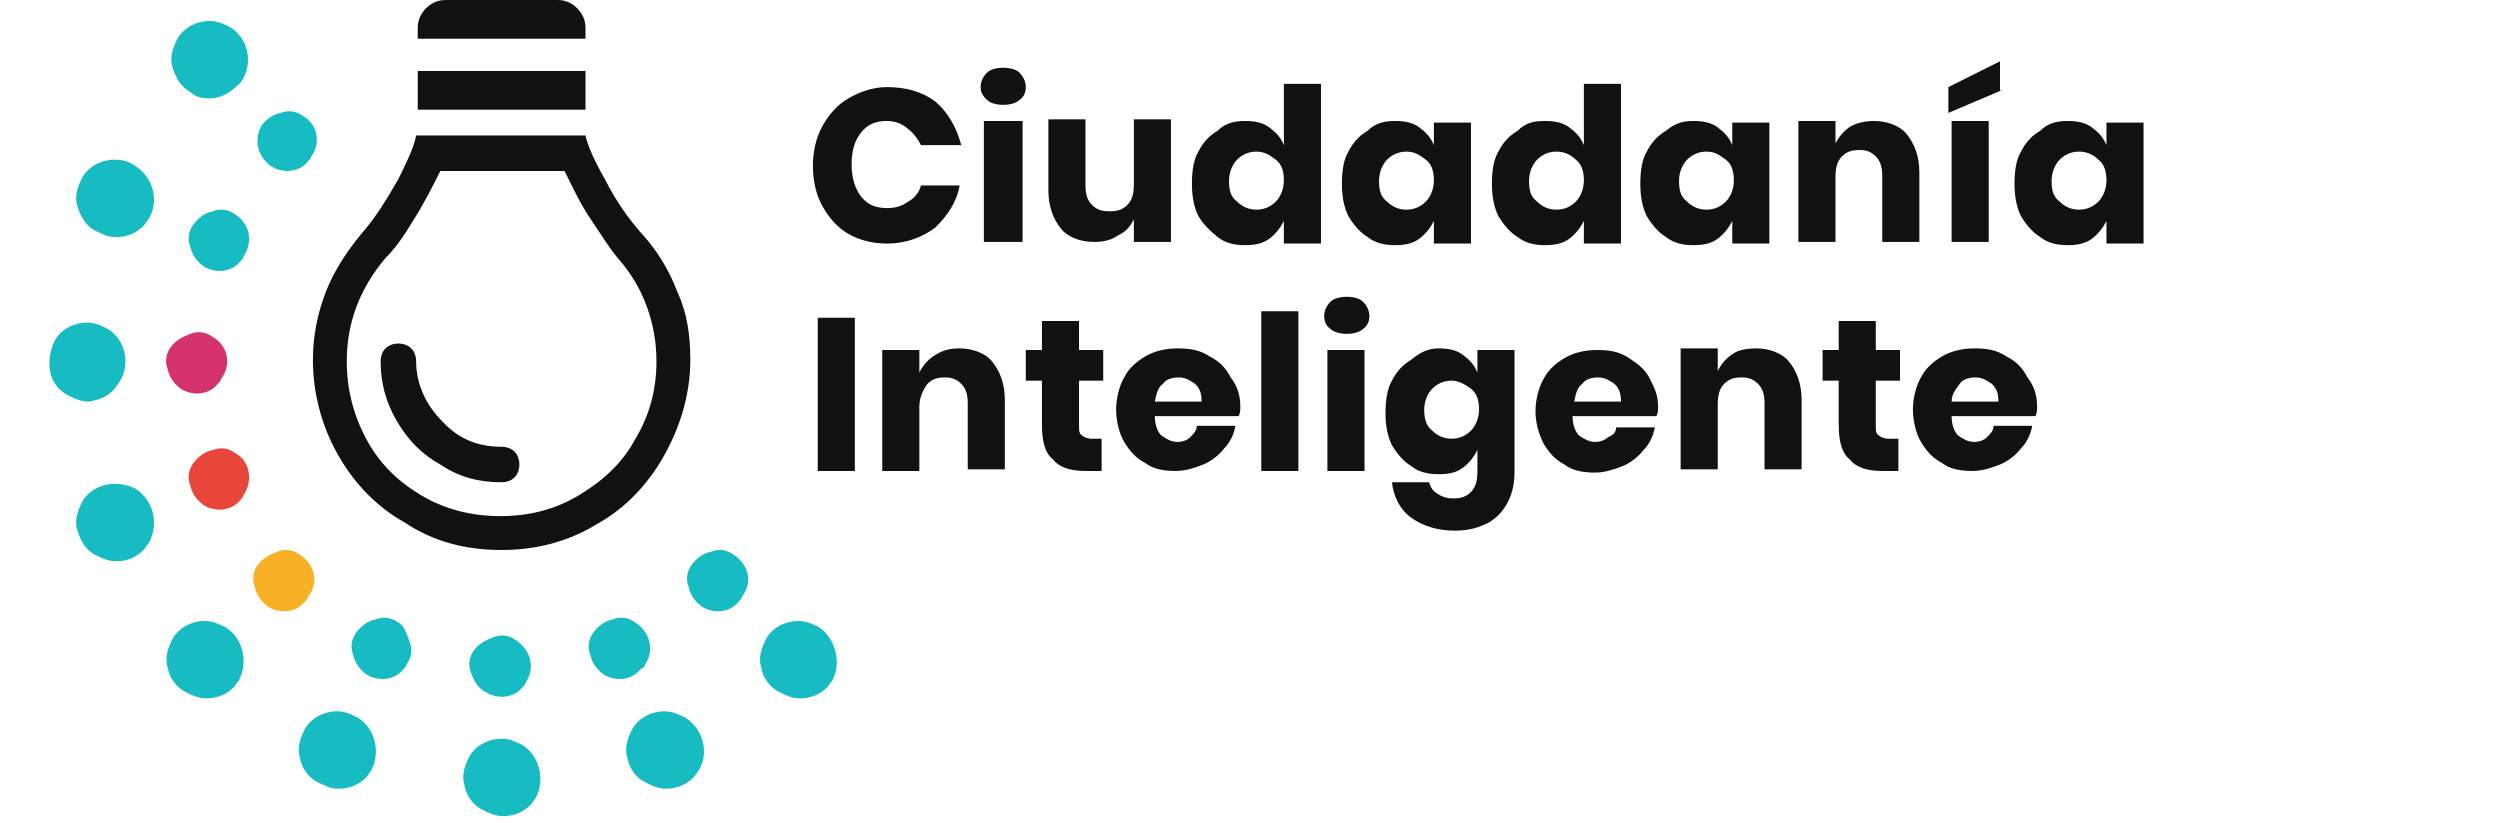
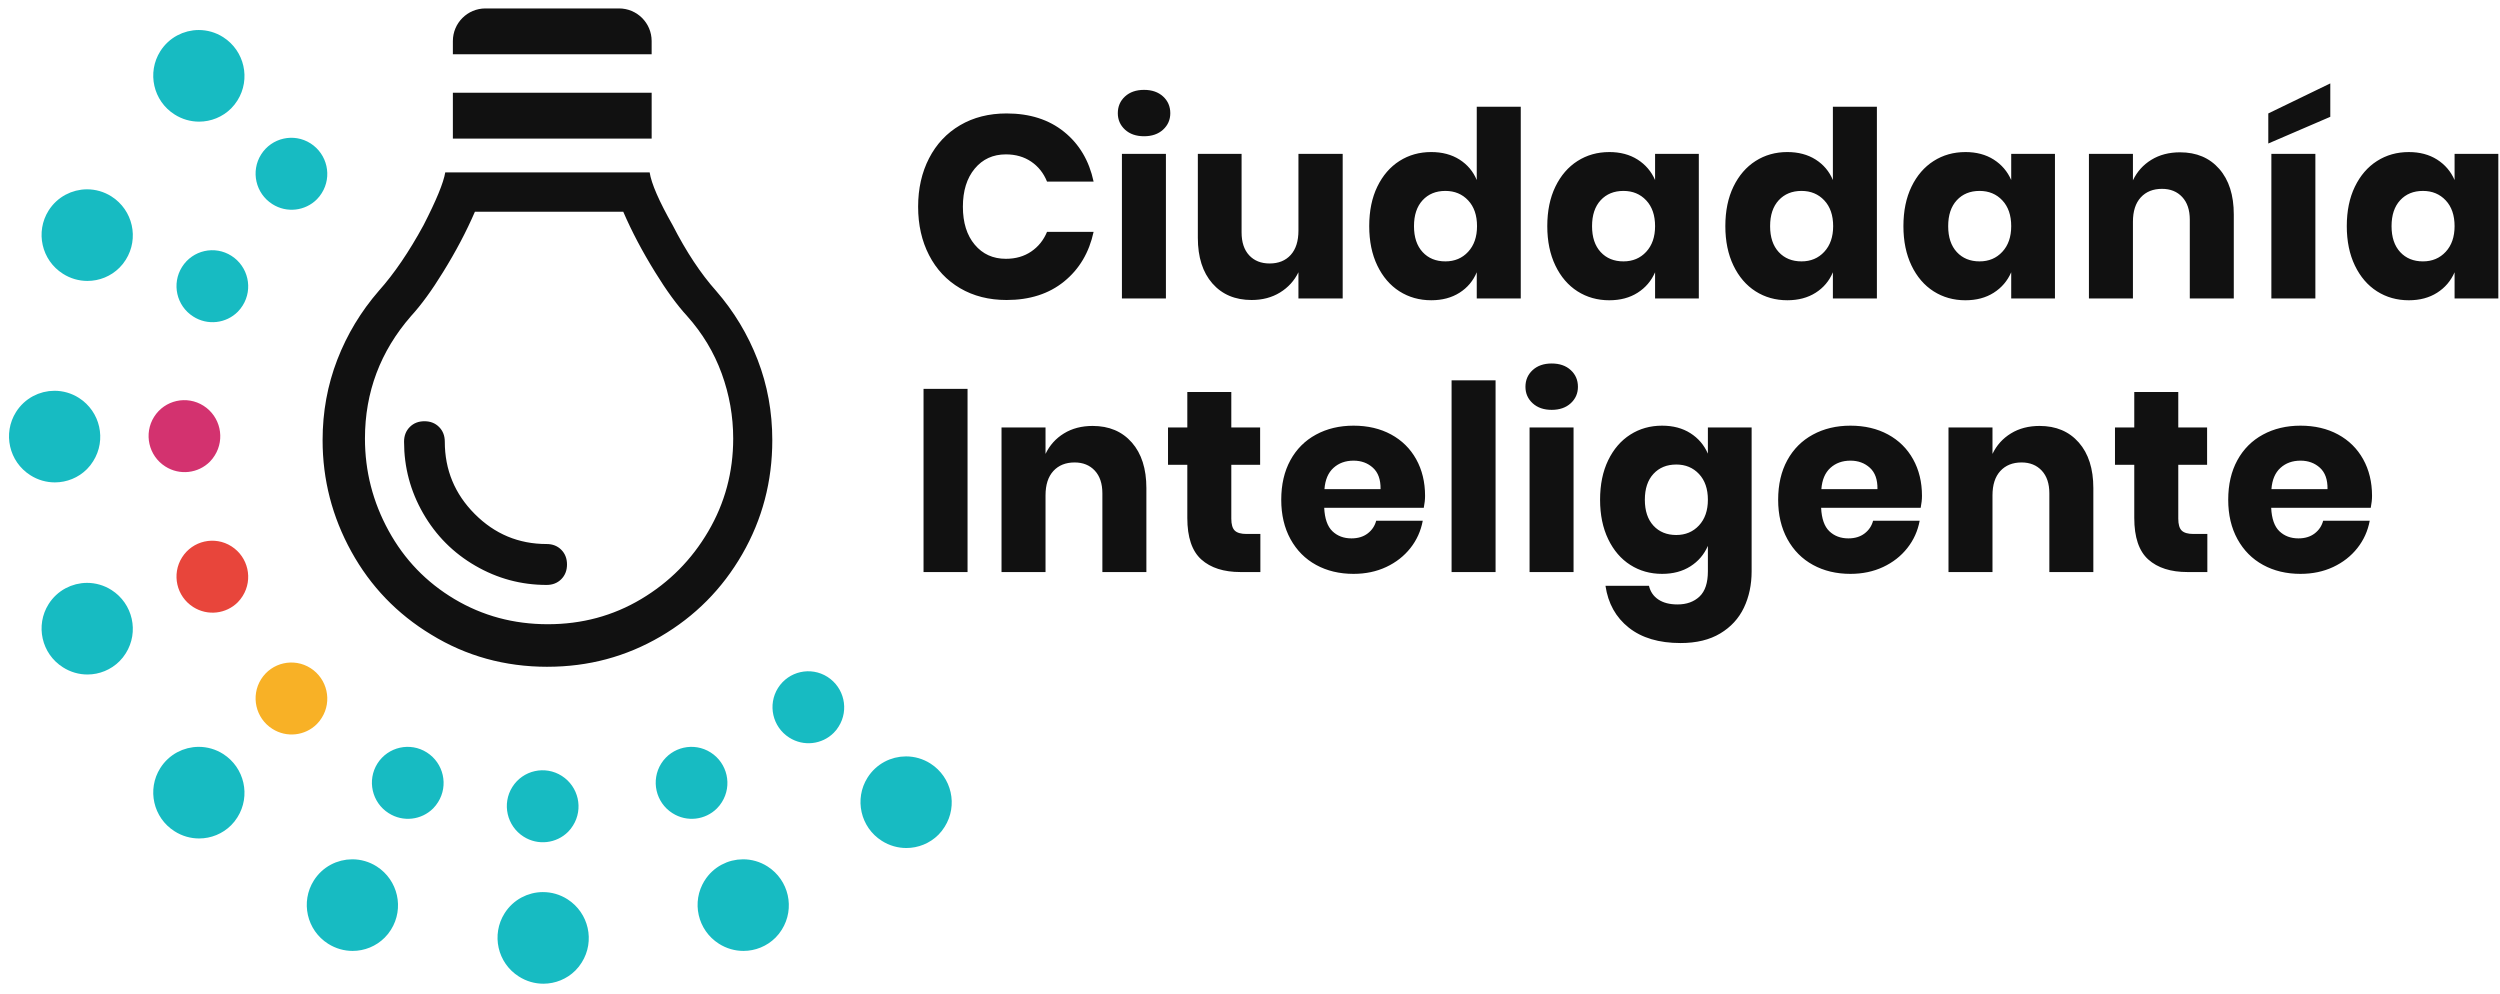
- <svg xmlns="http://www.w3.org/2000/svg" version="1.1" id="Capa_1" x="0px" y="0px" viewBox="0 0 155 51" style="enable-background:new 0 0 155 51;" xml:space="preserve">
-   <style type="text/css">
- 	.st0{fill:#111111;}
- 	.st1{fill:#17BBC2;}
- 	.st2{fill:#D3326F;}
- 	.st3{fill:#E8453B;}
- 	.st4{fill:#F8B126;}
- </style>
-   <g id="logo-fci">
-     <g id="logo-ci" transform="translate(52, 35)">
-       <path id="Ciudadanía-Inteligen" class="st0" d="M3-29.6c1.2,0,2.2,0.3,3,0.9C6.8-28,7.3-27.1,7.6-26H5.1c-0.2-0.4-0.5-0.8-0.8-1    C4-27.3,3.5-27.5,3-27.5c-0.7,0-1.2,0.2-1.6,0.7s-0.6,1.1-0.6,2c0,0.8,0.2,1.5,0.6,2s0.9,0.7,1.6,0.7c0.5,0,0.9-0.1,1.3-0.4    c0.4-0.2,0.7-0.6,0.8-1h2.4c-0.2,1.1-0.8,1.9-1.5,2.6c-0.8,0.6-1.8,1-3,1c-0.9,0-1.7-0.2-2.4-0.6c-0.7-0.4-1.2-1-1.6-1.7    c-0.4-0.7-0.6-1.6-0.6-2.5c0-0.9,0.2-1.8,0.6-2.5c0.4-0.7,0.9-1.3,1.6-1.7S2.1-29.6,3-29.6z M8.8-29.6c0-0.3,0.1-0.6,0.4-0.9    c0.2-0.2,0.6-0.3,1-0.3s0.8,0.1,1,0.3c0.2,0.2,0.4,0.5,0.4,0.9c0,0.3-0.1,0.6-0.4,0.8c-0.2,0.2-0.6,0.3-1,0.3s-0.8-0.1-1-0.3    C9-29,8.8-29.2,8.8-29.6z M11.4-27.5v7.5H9v-7.5H11.4z M20.6-27.5v7.5h-2.3v-1.4c-0.2,0.4-0.5,0.8-1,1c-0.4,0.3-0.9,0.4-1.5,0.4    c-0.8,0-1.6-0.3-2-0.8c-0.5-0.6-0.8-1.4-0.8-2.4v-4.4h2.3v4.1c0,0.5,0.1,0.9,0.4,1.2c0.3,0.3,0.6,0.4,1.1,0.4    c0.5,0,0.8-0.1,1.1-0.4c0.3-0.3,0.4-0.7,0.4-1.3v-4H20.6z M25.2-27.5c0.6,0,1.1,0.1,1.5,0.4c0.4,0.3,0.7,0.6,0.9,1.1v-3.8h2.3v9.9    h-2.3v-1.4c-0.2,0.4-0.5,0.8-0.9,1.1c-0.4,0.3-0.9,0.4-1.5,0.4c-0.6,0-1.2-0.1-1.7-0.5s-0.9-0.8-1.2-1.3c-0.3-0.6-0.4-1.3-0.4-2    c0-0.8,0.1-1.5,0.4-2c0.3-0.6,0.7-1,1.2-1.3C24-27.4,24.6-27.5,25.2-27.5z M25.9-25.6c-0.5,0-0.9,0.2-1.2,0.5    c-0.3,0.3-0.5,0.8-0.5,1.3c0,0.6,0.1,1,0.5,1.3c0.3,0.3,0.7,0.5,1.2,0.5s0.9-0.2,1.2-0.5s0.5-0.8,0.5-1.3s-0.1-1-0.5-1.3    S26.4-25.6,25.9-25.6z M34.5-27.5c0.6,0,1.1,0.1,1.5,0.4c0.4,0.3,0.7,0.6,0.9,1.1v-1.4h2.3v7.5h-2.3v-1.4    c-0.2,0.4-0.5,0.8-0.9,1.1c-0.4,0.3-0.9,0.4-1.5,0.4c-0.6,0-1.2-0.1-1.7-0.5c-0.5-0.3-0.9-0.8-1.2-1.3c-0.3-0.6-0.4-1.3-0.4-2    c0-0.8,0.1-1.5,0.4-2c0.3-0.6,0.7-1,1.2-1.3C33.3-27.4,33.9-27.5,34.5-27.5z M35.2-25.6c-0.5,0-0.9,0.2-1.2,0.5    c-0.3,0.3-0.5,0.8-0.5,1.3c0,0.6,0.1,1,0.5,1.3c0.3,0.3,0.7,0.5,1.2,0.5c0.5,0,0.9-0.2,1.2-0.5c0.3-0.3,0.5-0.8,0.5-1.3    s-0.1-1-0.5-1.3S35.7-25.6,35.2-25.6z M43.8-27.5c0.6,0,1.1,0.1,1.5,0.4c0.4,0.3,0.7,0.6,0.9,1.1v-3.8h2.3v9.9h-2.3v-1.4    c-0.2,0.4-0.5,0.8-0.9,1.1s-0.9,0.4-1.5,0.4c-0.6,0-1.2-0.1-1.7-0.5c-0.5-0.3-0.9-0.8-1.2-1.3c-0.3-0.6-0.4-1.3-0.4-2    c0-0.8,0.1-1.5,0.4-2c0.3-0.6,0.7-1,1.2-1.3C42.6-27.4,43.1-27.5,43.8-27.5z M44.5-25.6c-0.5,0-0.9,0.2-1.2,0.5    c-0.3,0.3-0.5,0.8-0.5,1.3c0,0.6,0.1,1,0.5,1.3c0.3,0.3,0.7,0.5,1.2,0.5c0.5,0,0.9-0.2,1.2-0.5c0.3-0.3,0.5-0.8,0.5-1.3    s-0.1-1-0.5-1.3C45.4-25.4,45-25.6,44.5-25.6z M53-27.5c0.6,0,1.1,0.1,1.5,0.4c0.4,0.3,0.7,0.6,0.9,1.1v-1.4h2.3v7.5h-2.3v-1.4    c-0.2,0.4-0.5,0.8-0.9,1.1c-0.4,0.3-0.9,0.4-1.5,0.4c-0.6,0-1.2-0.1-1.7-0.5c-0.5-0.3-0.9-0.8-1.2-1.3c-0.3-0.6-0.4-1.3-0.4-2    c0-0.8,0.1-1.5,0.4-2c0.3-0.6,0.7-1,1.2-1.3C51.9-27.4,52.4-27.5,53-27.5z M53.8-25.6c-0.5,0-0.9,0.2-1.2,0.5s-0.5,0.8-0.5,1.3    c0,0.6,0.1,1,0.5,1.3c0.3,0.3,0.7,0.5,1.2,0.5c0.5,0,0.9-0.2,1.2-0.5c0.3-0.3,0.5-0.8,0.5-1.3s-0.1-1-0.5-1.3    C54.6-25.4,54.3-25.6,53.8-25.6z M64.2-27.5c0.8,0,1.6,0.3,2,0.8c0.5,0.6,0.8,1.4,0.8,2.4v4.3h-2.3v-4.1c0-0.5-0.1-0.9-0.4-1.2    c-0.3-0.3-0.6-0.4-1-0.4c-0.5,0-0.8,0.1-1.1,0.4c-0.3,0.3-0.4,0.7-0.4,1.3v4h-2.3v-7.5h2.3v1.4c0.2-0.4,0.5-0.8,1-1.1    C63.2-27.4,63.7-27.5,64.2-27.5z M71.3-27.5v7.5H69v-7.5H71.3z M72.1-29.4L68.8-28v-1.6l3.2-1.6V-29.4z M76.2-27.5    c0.6,0,1.1,0.1,1.5,0.4c0.4,0.3,0.7,0.6,0.9,1.1v-1.4h2.3v7.5h-2.3v-1.4c-0.2,0.4-0.5,0.8-0.9,1.1c-0.4,0.3-0.9,0.4-1.5,0.4    c-0.6,0-1.2-0.1-1.7-0.5c-0.5-0.3-0.9-0.8-1.2-1.3c-0.3-0.6-0.4-1.3-0.4-2c0-0.8,0.1-1.5,0.4-2c0.3-0.6,0.7-1,1.2-1.3    C75-27.4,75.6-27.5,76.2-27.5z M76.9-25.6c-0.5,0-0.9,0.2-1.2,0.5c-0.3,0.3-0.5,0.8-0.5,1.3c0,0.6,0.1,1,0.5,1.3    c0.3,0.3,0.7,0.5,1.2,0.5s0.9-0.2,1.2-0.5c0.3-0.3,0.5-0.8,0.5-1.3s-0.1-1-0.5-1.3C77.8-25.4,77.4-25.6,76.9-25.6z M1-15.3v9.5    h-2.3v-9.5C-1.3-15.3,1-15.3,1-15.3z M7.5-13.4c0.8,0,1.6,0.3,2,0.8c0.5,0.6,0.8,1.4,0.8,2.4v4.3H8v-4.1c0-0.5-0.1-0.9-0.4-1.2    c-0.3-0.3-0.6-0.4-1-0.4c-0.5,0-0.8,0.1-1.1,0.4C5.2-10.8,5-10.3,5-9.8v4H2.7v-7.5H5v1.4c0.2-0.4,0.5-0.8,1-1.1    C6.5-13.3,6.9-13.4,7.5-13.4z M16.3-7.8v2h-1c-0.9,0-1.6-0.2-2-0.7c-0.5-0.4-0.7-1.1-0.7-2.2v-2.7h-1v-1.9h1v-1.8h2.3v1.8h1.5v1.9    h-1.5v2.8c0,0.3,0,0.5,0.2,0.6c0.1,0.1,0.3,0.2,0.6,0.2L16.3-7.8L16.3-7.8z M24.9-9.8c0,0.2,0,0.4-0.1,0.6h-5.2    c0,0.6,0.2,1,0.4,1.2c0.3,0.2,0.6,0.4,1,0.4c0.3,0,0.6-0.1,0.8-0.3c0.2-0.2,0.4-0.4,0.4-0.7h2.4c-0.1,0.5-0.3,1-0.7,1.4    c-0.3,0.4-0.8,0.8-1.3,1c-0.5,0.2-1.1,0.4-1.7,0.4c-0.7,0-1.4-0.1-1.9-0.5c-0.6-0.3-1-0.8-1.3-1.3s-0.5-1.3-0.5-2s0.2-1.5,0.5-2    c0.3-0.6,0.8-1,1.3-1.3s1.2-0.5,2-0.5c0.8,0,1.4,0.1,2,0.5c0.6,0.3,1,0.7,1.3,1.3C24.7-11.1,24.9-10.5,24.9-9.8z M22.5-10.1    c0-0.5-0.1-0.8-0.4-1.1c-0.3-0.2-0.6-0.4-1-0.4c-0.4,0-0.8,0.1-1,0.4c-0.3,0.2-0.4,0.6-0.5,1.1L22.5-10.1L22.5-10.1z M28.5-15.7    v9.9h-2.3v-9.9H28.5z M30.1-15.4c0-0.3,0.1-0.6,0.4-0.9c0.2-0.2,0.6-0.3,1-0.3c0.4,0,0.8,0.1,1,0.3c0.2,0.2,0.4,0.5,0.4,0.9    c0,0.3-0.1,0.6-0.4,0.8c-0.2,0.2-0.6,0.3-1,0.3c-0.4,0-0.8-0.1-1-0.3C30.2-14.8,30.1-15.1,30.1-15.4z M32.6-13.3v7.5h-2.3v-7.5    H32.6z M37.2-13.4c0.6,0,1.1,0.1,1.5,0.4c0.4,0.3,0.7,0.6,0.9,1.1v-1.4h2.3v7.5c0,0.7-0.1,1.3-0.4,1.9c-0.3,0.6-0.7,1-1.2,1.3    c-0.6,0.3-1.2,0.5-2.1,0.5c-1.1,0-2-0.3-2.7-0.8c-0.7-0.5-1.1-1.3-1.2-2.2h2.3c0.1,0.3,0.2,0.5,0.5,0.7c0.3,0.2,0.6,0.3,1,0.3    c0.5,0,0.8-0.1,1.1-0.4c0.3-0.3,0.4-0.7,0.4-1.3v-1.3c-0.2,0.4-0.5,0.8-0.9,1.1c-0.4,0.3-0.9,0.4-1.5,0.4c-0.6,0-1.2-0.1-1.7-0.5    c-0.5-0.3-0.9-0.8-1.2-1.3c-0.3-0.6-0.4-1.3-0.4-2s0.1-1.5,0.4-2c0.3-0.6,0.7-1,1.2-1.3C36.1-13.2,36.6-13.4,37.2-13.4z M38-11.4    c-0.5,0-0.9,0.2-1.2,0.5c-0.3,0.3-0.5,0.8-0.5,1.3s0.1,1,0.5,1.3c0.3,0.3,0.7,0.5,1.2,0.5c0.5,0,0.9-0.2,1.2-0.5    c0.3-0.3,0.5-0.8,0.5-1.3s-0.1-1-0.5-1.3C38.8-11.2,38.4-11.4,38-11.4z M50.8-9.8c0,0.2,0,0.4-0.1,0.6h-5.2c0,0.6,0.2,1,0.4,1.2    c0.3,0.2,0.6,0.4,1,0.4c0.3,0,0.6-0.1,0.8-0.3C48-8,48.2-8.2,48.2-8.5h2.4c-0.1,0.5-0.3,1-0.7,1.4c-0.3,0.4-0.8,0.8-1.3,1    c-0.5,0.2-1.1,0.4-1.7,0.4c-0.7,0-1.4-0.1-1.9-0.5c-0.6-0.3-1-0.8-1.3-1.3c-0.3-0.6-0.5-1.3-0.5-2s0.2-1.5,0.5-2    c0.3-0.6,0.8-1,1.3-1.3s1.2-0.5,2-0.5c0.8,0,1.4,0.1,2,0.5s1,0.7,1.3,1.3S50.8-10.5,50.8-9.8z M48.5-10.1c0-0.5-0.1-0.8-0.4-1.1    c-0.3-0.2-0.6-0.4-1-0.4c-0.4,0-0.8,0.1-1,0.4c-0.3,0.2-0.4,0.6-0.5,1.1L48.5-10.1L48.5-10.1z M56.9-13.4c0.8,0,1.6,0.3,2,0.8    c0.5,0.6,0.8,1.4,0.8,2.4v4.3h-2.3v-4.1c0-0.5-0.1-0.9-0.4-1.2c-0.3-0.3-0.6-0.4-1-0.4c-0.5,0-0.8,0.1-1.1,0.4    c-0.3,0.3-0.4,0.7-0.4,1.3v4h-2.3v-7.5h2.3v1.4c0.2-0.4,0.5-0.8,1-1.1C55.8-13.3,56.3-13.4,56.9-13.4z M65.7-7.8v2h-1    c-0.9,0-1.6-0.2-2-0.7c-0.5-0.4-0.7-1.1-0.7-2.2v-2.7h-1v-1.9h1v-1.8h2.3v1.8h1.5v1.9h-1.5v2.8c0,0.3,0,0.5,0.2,0.6    c0.1,0.1,0.3,0.2,0.6,0.2L65.7-7.8L65.7-7.8z M74.3-9.8c0,0.2,0,0.4-0.1,0.6H69c0,0.6,0.2,1,0.4,1.2c0.3,0.2,0.6,0.4,1,0.4    c0.3,0,0.6-0.1,0.8-0.3s0.4-0.4,0.4-0.7h2.4c-0.1,0.5-0.3,1-0.7,1.4c-0.3,0.4-0.8,0.8-1.3,1c-0.5,0.2-1.1,0.4-1.7,0.4    c-0.7,0-1.4-0.1-1.9-0.5c-0.6-0.3-1-0.8-1.3-1.3s-0.5-1.3-0.5-2s0.2-1.5,0.5-2c0.3-0.6,0.8-1,1.3-1.3s1.2-0.5,2-0.5    c0.8,0,1.4,0.1,2,0.5c0.6,0.3,1,0.7,1.3,1.3C74.1-11.1,74.3-10.5,74.3-9.8z M71.9-10.1c0-0.5-0.1-0.8-0.4-1.1    c-0.3-0.2-0.6-0.4-1-0.4c-0.4,0-0.8,0.1-1,0.4S69-10.6,69-10.1L71.9-10.1L71.9-10.1z" />
+ <svg xmlns="http://www.w3.org/2000/svg" width="161" height="64" viewBox="0 0 161 64">
+   <g fill="none" fill-rule="evenodd">
+     <path d="M12.8 48.517c-.832 0-1.645.415-2.123 1.173-.742 1.175-.39 2.745.79 3.489.42.27.891.398 1.355.398.654 0 1.296-.255 1.771-.733.127-.127.244-.276.342-.434.746-1.183.39-2.745-.785-3.497-.42-.268-.887-.396-1.35-.396M5.609 37.957c-.832 0-1.646.415-2.123 1.171-.742 1.176-.39 2.746.79 3.49.42.27.89.4 1.354.4.653 0 1.296-.257 1.772-.735.129-.128.244-.275.342-.433.746-1.182.39-2.745-.786-3.497-.42-.268-.887-.396-1.35-.396M3.511 25.586c-.832 0-1.645.414-2.123 1.171-.742 1.177-.389 2.745.791 3.492.42.269.89.397 1.354.397.653 0 1.296-.255 1.772-.733.128-.129.243-.276.34-.434.748-1.183.391-2.745-.784-3.497-.42-.268-.888-.396-1.35-.396M5.608 12.612c-.831 0-1.645.415-2.122 1.17-.742 1.178-.39 2.747.79 3.492.42.27.89.398 1.355.398.653 0 1.295-.255 1.77-.733.13-.128.245-.276.343-.434.746-1.182.39-2.746-.786-3.497-.42-.268-.887-.396-1.35-.396M12.801 2.353c-.832 0-1.646.415-2.124 1.172-.742 1.177-.39 2.746.79 3.491.42.27.89.398 1.354.398.654 0 1.296-.256 1.772-.733.127-.129.244-.277.342-.434.746-1.182.39-2.746-.785-3.498-.42-.268-.887-.396-1.349-.396M45.734 56.93c-.744 1.177-.39 2.745.79 3.492.42.268.89.397 1.353.397.654 0 1.297-.256 1.773-.735.127-.126.243-.275.341-.433.746-1.182.39-2.744-.785-3.496-.42-.268-.888-.396-1.35-.396-.832 0-1.645.414-2.122 1.17zM34.97 57.87c-.831 0-1.644.415-2.12 1.171-.743 1.177-.392 2.746.789 3.491.42.27.89.399 1.354.399.654 0 1.295-.256 1.771-.733.128-.129.245-.276.343-.436.747-1.182.389-2.744-.786-3.495-.42-.268-.888-.397-1.35-.396M22.688 55.759c-.833 0-1.646.414-2.123 1.17-.742 1.178-.391 2.746.789 3.493.42.268.89.397 1.354.397.654 0 1.297-.256 1.772-.735.128-.126.245-.275.343-.433.745-1.182.388-2.744-.785-3.496-.42-.268-.888-.396-1.35-.396" stroke="#17BBC2" stroke-width=".84" fill="#17BBC2" />
+     <path d="M17.764 46.583c-.885-.56-1.149-1.735-.593-2.618.556-.883 1.725-1.145 2.605-.582.88.564 1.149 1.737.589 2.622-.073.12-.16.231-.255.326-.611.614-1.587.738-2.346.252" stroke="#F8B126" stroke-width=".84" fill="#F8B126" />
+     <path d="M12.67 38.739c-.886-.56-1.149-1.735-.591-2.619.556-.883 1.722-1.145 2.603-.581.881.562 1.149 1.735.59 2.622-.075.12-.161.23-.256.327-.61.612-1.587.735-2.347.25" stroke="#E8453B" stroke-width=".84" fill="#E8453B" />
+     <path d="M10.872 29.687c-.885-.56-1.148-1.737-.592-2.62.556-.882 1.724-1.143 2.605-.58.881.563 1.148 1.735.588 2.622-.073.118-.159.23-.255.327-.611.613-1.586.736-2.346.251" stroke="#D3326F" stroke-width=".84" fill="#D3326F" />
+     <path d="M12.67 20.03c-.886-.56-1.149-1.734-.591-2.616.556-.883 1.722-1.147 2.603-.583.881.564 1.149 1.738.59 2.622-.075.119-.161.232-.256.327-.61.612-1.587.738-2.347.25M17.764 12.79c-.885-.56-1.149-1.736-.593-2.617.556-.883 1.725-1.147 2.605-.583.88.564 1.149 1.737.589 2.623-.073.119-.16.23-.255.325-.611.614-1.587.738-2.346.252M43.532 52.014c-.886-.56-1.149-1.737-.593-2.62.557-.88 1.723-1.143 2.604-.58.882.562 1.15 1.736.589 2.623-.073.118-.159.228-.257.326-.609.612-1.585.738-2.343.25M33.943 53.524c-.884-.562-1.148-1.738-.592-2.62.556-.882 1.723-1.145 2.605-.581.881.564 1.149 1.736.588 2.621-.072.12-.16.23-.254.326-.612.615-1.589.738-2.347.254M25.256 52.014c-.887-.56-1.15-1.737-.594-2.62.558-.88 1.725-1.143 2.604-.58.881.562 1.15 1.736.588 2.623-.073.118-.159.228-.255.326-.61.612-1.585.738-2.343.25" stroke="#17BBC2" stroke-width=".84" fill="#17BBC2" />
+     <path d="M64.827 7.306c1.491 0 2.726.395 3.703 1.185.978.79 1.61 1.857 1.898 3.203h-3c-.22-.545-.56-.973-1.018-1.284-.459-.312-1.003-.468-1.633-.468-.828 0-1.496.306-2.004.918-.509.612-.763 1.43-.763 2.453s.254 1.838.763 2.444c.508.607 1.176.91 2.004.91.63 0 1.174-.156 1.633-.468.458-.311.798-.734 1.019-1.268h2.999c-.288 1.335-.92 2.4-1.898 3.196-.977.795-2.212 1.193-3.703 1.193-1.138 0-2.137-.253-2.999-.76-.861-.506-1.527-1.215-1.996-2.127-.47-.912-.705-1.952-.705-3.12 0-1.168.235-2.208.705-3.12.469-.912 1.135-1.622 1.996-2.128.862-.506 1.861-.759 3-.759zm7.16-.016c0-.434.154-.793.463-1.077.31-.283.718-.425 1.227-.425.508 0 .916.142 1.226.425.309.284.464.643.464 1.077 0 .422-.155.775-.464 1.059-.31.284-.718.425-1.226.425-.509 0-.917-.141-1.227-.425-.309-.284-.463-.637-.463-1.06zm3.098 2.62v9.31h-2.833V9.91h2.833zm11.384 0v9.31h-2.85v-1.686c-.265.545-.66.98-1.184 1.302-.525.322-1.135.484-1.831.484-1.06 0-1.903-.356-2.527-1.068-.624-.712-.936-1.691-.936-2.937V9.91h2.817v5.056c0 .634.163 1.126.489 1.476.325.35.764.526 1.317.526.574 0 1.027-.184 1.358-.55.332-.368.498-.89.498-1.569V9.909h2.85zm5.702-.118c.707 0 1.314.162 1.822.484.508.323.878.762 1.11 1.318V6.872h2.834V19.22h-2.834v-1.686c-.232.556-.602.996-1.11 1.318-.508.323-1.115.484-1.822.484-.762 0-1.445-.192-2.047-.575-.602-.384-1.077-.937-1.425-1.66-.348-.724-.521-1.569-.521-2.537 0-.979.173-1.827.521-2.544.348-.718.823-1.268 1.425-1.652.602-.384 1.285-.576 2.047-.576zm.911 2.503c-.608 0-1.096.2-1.466.6-.37.401-.555.957-.555 1.67 0 .711.185 1.267.555 1.668.37.4.858.6 1.466.6.597 0 1.085-.205 1.466-.617.381-.411.572-.962.572-1.652 0-.7-.19-1.254-.572-1.66-.38-.406-.87-.609-1.466-.609zm10.556-2.503c.707 0 1.315.162 1.823.484.508.323.883.762 1.126 1.318V9.91h2.817v9.31h-2.817v-1.685c-.243.556-.618.996-1.126 1.318-.508.323-1.116.484-1.823.484-.762 0-1.444-.192-2.046-.575-.602-.384-1.077-.937-1.425-1.66-.348-.724-.522-1.569-.522-2.537 0-.979.174-1.827.522-2.544.348-.718.823-1.268 1.425-1.652.602-.384 1.284-.576 2.046-.576zm.911 2.503c-.607 0-1.096.2-1.466.6-.37.401-.555.957-.555 1.67 0 .711.185 1.267.555 1.668.37.4.859.6 1.466.6.597 0 1.086-.205 1.467-.617.38-.411.571-.962.571-1.652 0-.7-.19-1.254-.571-1.66-.381-.406-.87-.609-1.467-.609zm10.556-2.503c.707 0 1.315.162 1.823.484.508.323.878.762 1.11 1.318V6.872h2.834V19.22h-2.834v-1.686c-.232.556-.602.996-1.11 1.318-.508.323-1.116.484-1.823.484-.762 0-1.444-.192-2.046-.575-.602-.384-1.077-.937-1.425-1.66-.348-.724-.522-1.569-.522-2.537 0-.979.174-1.827.522-2.544.348-.718.823-1.268 1.425-1.652.602-.384 1.284-.576 2.046-.576zm.912 2.503c-.608 0-1.097.2-1.467.6-.37.401-.555.957-.555 1.67 0 .711.185 1.267.555 1.668.37.4.86.6 1.467.6.596 0 1.085-.205 1.466-.617.381-.411.572-.962.572-1.652 0-.7-.19-1.254-.572-1.66-.381-.406-.87-.609-1.466-.609zm10.556-2.503c.707 0 1.314.162 1.822.484.508.323.884.762 1.127 1.318V9.91h2.817v9.31h-2.817v-1.685c-.243.556-.619.996-1.127 1.318-.508.323-1.115.484-1.822.484-.762 0-1.445-.192-2.047-.575-.602-.384-1.077-.937-1.425-1.66-.347-.724-.521-1.569-.521-2.537 0-.979.174-1.827.521-2.544.348-.718.823-1.268 1.425-1.652.602-.384 1.285-.576 2.047-.576zm.911 2.503c-.607 0-1.096.2-1.466.6-.37.401-.555.957-.555 1.67 0 .711.185 1.267.555 1.668.37.4.859.6 1.466.6.597 0 1.085-.205 1.466-.617.382-.411.572-.962.572-1.652 0-.7-.19-1.254-.572-1.66-.38-.406-.87-.609-1.466-.609zm12.909-2.486c1.06 0 1.903.356 2.527 1.068.624.712.936 1.69.936 2.936v5.407h-2.833v-5.073c0-.623-.163-1.11-.49-1.46-.325-.35-.759-.525-1.3-.525-.574 0-1.03.183-1.367.55-.337.367-.505.89-.505 1.569v4.939h-2.834V9.91h2.834v1.701c.265-.556.66-.996 1.184-1.318.525-.323 1.141-.484 1.848-.484zm8.717.1v9.31h-2.834V9.91h2.834zm.96-2.386l-3.992 1.719V7.306l3.993-1.935v2.152zm5.056 2.27c.707 0 1.314.16 1.822.483.509.323.884.762 1.127 1.318V9.91h2.817v9.31h-2.817v-1.685c-.243.556-.618.996-1.127 1.318-.508.323-1.115.484-1.822.484-.762 0-1.444-.192-2.046-.575-.602-.384-1.077-.937-1.425-1.66-.348-.724-.522-1.569-.522-2.537 0-.979.174-1.827.522-2.544.348-.718.823-1.268 1.425-1.652.602-.384 1.284-.576 2.046-.576zm.911 2.502c-.607 0-1.096.2-1.466.6-.37.401-.555.957-.555 1.67 0 .711.185 1.267.555 1.668.37.4.859.6 1.466.6.597 0 1.085-.205 1.467-.617.38-.411.571-.962.571-1.652 0-.7-.19-1.254-.571-1.66-.382-.406-.87-.609-1.467-.609zM62.31 25.044V36.84h-2.834V25.044h2.834zm8.054 2.386c1.06 0 1.902.356 2.527 1.068.624.711.936 1.69.936 2.936v5.406h-2.834v-5.072c0-.623-.163-1.11-.488-1.46-.326-.35-.76-.526-1.301-.526-.575 0-1.03.184-1.367.55-.337.368-.505.89-.505 1.57v4.938h-2.834v-9.31h2.834v1.702c.265-.556.66-.996 1.184-1.318.525-.323 1.14-.484 1.848-.484zm10.804 6.957v2.453h-1.276c-1.082 0-1.924-.27-2.526-.809-.602-.54-.903-1.432-.903-2.678v-3.42h-1.243V27.53h1.243v-2.286h2.833v2.286h1.856v2.402h-1.856v3.471c0 .367.075.623.224.768.149.144.4.216.754.216h.894zm10.606-2.452c0 .233-.028.49-.083.767h-6.412c.033.701.21 1.204.53 1.51.32.306.73.46 1.226.46.42 0 .768-.107 1.044-.318.276-.211.459-.484.547-.817h2.999c-.122.656-.387 1.243-.795 1.76-.41.517-.928.923-1.558 1.218-.63.295-1.331.442-2.104.442-.906 0-1.71-.192-2.411-.576-.701-.383-1.251-.937-1.649-1.66-.397-.723-.596-1.568-.596-2.536 0-.979.196-1.827.588-2.545.392-.717.942-1.268 1.649-1.651.707-.384 1.513-.576 2.419-.576.917 0 1.723.19 2.419.567.696.378 1.234.91 1.615 1.594s.572 1.47.572 2.36zm-2.866-.434c.01-.612-.152-1.07-.49-1.377-.336-.306-.753-.458-1.25-.458-.52 0-.95.155-1.293.467-.342.311-.535.767-.58 1.368h3.613zm7.407-7.008V36.84h-2.833V24.493h2.833zm1.924.417c0-.434.155-.792.464-1.076.31-.284.718-.425 1.226-.425s.917.141 1.226.425c.31.284.464.642.464 1.076 0 .423-.155.776-.464 1.06-.31.283-.718.425-1.226.425s-.917-.142-1.226-.425c-.31-.284-.464-.637-.464-1.06zm3.098 2.62v9.31h-2.833v-9.31h2.833zm5.702-.117c.707 0 1.314.161 1.822.484.508.322.884.762 1.127 1.318V27.53h2.817v9.26c0 .868-.166 1.65-.497 2.344-.332.696-.84 1.25-1.525 1.66-.685.412-1.535.618-2.551.618-1.392 0-2.505-.33-3.34-.993-.833-.662-1.333-1.56-1.499-2.694h2.8c.089.378.29.673.605.884.315.211.727.317 1.235.317.585 0 1.057-.17 1.416-.509.36-.34.539-.882.539-1.627v-1.635c-.243.556-.619.996-1.127 1.318-.508.323-1.115.484-1.822.484-.763 0-1.445-.192-2.047-.576-.602-.383-1.077-.937-1.425-1.66-.348-.723-.522-1.568-.522-2.536 0-.979.174-1.827.522-2.545.348-.717.823-1.268 1.425-1.651.602-.384 1.284-.576 2.047-.576zm.91 2.503c-.607 0-1.095.2-1.466.6-.37.4-.555.957-.555 1.669 0 .712.185 1.268.555 1.669.37.4.86.6 1.467.6.596 0 1.085-.206 1.466-.617.381-.412.572-.962.572-1.652 0-.7-.19-1.254-.572-1.66-.38-.406-.87-.61-1.466-.61zm15.826 2.019c0 .233-.028.49-.083.767h-6.412c.033.701.21 1.204.53 1.51.32.306.729.46 1.226.46.42 0 .768-.107 1.044-.318.276-.211.458-.484.547-.817h2.999c-.122.656-.387 1.243-.796 1.76-.408.517-.927.923-1.557 1.218-.63.295-1.331.442-2.104.442-.906 0-1.71-.192-2.411-.576-.702-.383-1.251-.937-1.649-1.66-.397-.723-.596-1.568-.596-2.536 0-.979.196-1.827.588-2.545.392-.717.942-1.268 1.649-1.651.707-.384 1.513-.576 2.419-.576.917 0 1.723.19 2.419.567.696.378 1.234.91 1.615 1.594s.572 1.47.572 2.36zm-2.867-.434c.011-.612-.151-1.07-.488-1.377-.337-.306-.754-.458-1.251-.458-.52 0-.95.155-1.293.467-.342.311-.535.767-.58 1.368h3.612zm10.44-4.071c1.06 0 1.903.356 2.527 1.068.624.711.936 1.69.936 2.936v5.406h-2.833v-5.072c0-.623-.163-1.11-.489-1.46-.326-.35-.76-.526-1.3-.526-.575 0-1.03.184-1.367.55-.337.368-.506.89-.506 1.57v4.938h-2.833v-9.31h2.833v1.702c.265-.556.66-.996 1.185-1.318.525-.323 1.14-.484 1.847-.484zm10.805 6.957v2.453h-1.276c-1.082 0-1.925-.27-2.527-.809-.602-.54-.903-1.432-.903-2.678v-3.42h-1.242V27.53h1.242v-2.286h2.834v2.286h1.856v2.402h-1.856v3.471c0 .367.074.623.223.768.15.144.4.216.754.216h.895zm10.606-2.452c0 .233-.028.49-.083.767h-6.412c.033.701.21 1.204.53 1.51.32.306.729.46 1.226.46.42 0 .768-.107 1.044-.318.276-.211.458-.484.547-.817h2.999c-.122.656-.387 1.243-.796 1.76-.408.517-.928.923-1.557 1.218-.63.295-1.331.442-2.104.442-.906 0-1.71-.192-2.411-.576-.702-.383-1.251-.937-1.649-1.66-.398-.723-.596-1.568-.596-2.536 0-.979.196-1.827.588-2.545.392-.717.941-1.268 1.648-1.651.707-.384 1.514-.576 2.42-.576.916 0 1.723.19 2.419.567.696.378 1.234.91 1.615 1.594s.572 1.47.572 2.36zm-2.867-.434c.011-.612-.152-1.07-.488-1.377-.337-.306-.754-.458-1.251-.458-.52 0-.95.155-1.293.467-.342.311-.536.767-.58 1.368h3.612zM35.203 37.67c.383 0 .697-.124.943-.37.246-.248.369-.564.369-.948s-.123-.7-.369-.947-.56-.37-.943-.37c-1.803 0-3.347-.646-4.631-1.936-1.285-1.29-1.927-2.842-1.927-4.654 0-.384-.123-.7-.369-.947s-.56-.37-.943-.37c-.382 0-.696.123-.942.37s-.37.563-.37.947c0 1.648.41 3.185 1.23 4.613.82 1.427 1.94 2.553 3.362 3.376 1.42.824 2.95 1.236 4.59 1.236zm.053 5.27c2.633 0 5.06-.649 7.281-1.948 2.222-1.299 3.977-3.067 5.266-5.306 1.289-2.238 1.933-4.684 1.933-7.337 0-1.824-.315-3.552-.946-5.182-.63-1.63-1.522-3.11-2.674-4.436-.987-1.105-1.92-2.515-2.797-4.228-.878-1.548-1.371-2.681-1.481-3.4H28.674c-.11.664-.576 1.797-1.399 3.4-.932 1.713-1.892 3.123-2.88 4.228-1.151 1.327-2.043 2.805-2.674 4.436-.63 1.63-.946 3.358-.946 5.182 0 2.542.617 4.933 1.851 7.171 1.235 2.239 2.949 4.021 5.143 5.348 2.249 1.382 4.744 2.073 7.487 2.073zm8.998-22.582c.988 1.107 1.729 2.339 2.223 3.695.494 1.356.741 2.753.741 4.192 0 2.159-.535 4.151-1.606 5.977-1.07 1.827-2.511 3.28-4.323 4.359-1.811 1.08-3.815 1.619-6.01 1.619-2.196 0-4.2-.54-6.012-1.619-1.811-1.08-3.225-2.546-4.24-4.4-1.016-1.854-1.524-3.833-1.524-5.936 0-2.989.989-5.618 2.965-7.887.659-.72 1.345-1.66 2.058-2.823.824-1.328 1.51-2.628 2.059-3.901h9.552c.549 1.273 1.235 2.573 2.058 3.901.714 1.163 1.4 2.104 2.059 2.823z" fill="#111" />
+     <path d="M31.265.543h8.601c1.16 0 2.1.94 2.1 2.1v.852H29.165v-.852c0-1.16.94-2.1 2.1-2.1zM29.165 5.974h12.802v2.952H29.165z" fill="#111" fill-rule="nonzero" />
+     <g fill="#17BBC2" stroke="#17BBC2" stroke-width=".84">
+       <path d="M56.224 50.304c-.742 1.176-.39 2.745.788 3.49.421.269.891.398 1.356.398.654 0 1.296-.256 1.772-.733.127-.128.243-.277.34-.435.748-1.182.392-2.745-.783-3.497-.42-.268-.888-.395-1.35-.395-.832 0-1.646.414-2.123 1.172zM51.052 47.146c-.885-.56-1.148-1.735-.592-2.618.558-.883 1.724-1.144 2.605-.582.882.564 1.148 1.737.588 2.622-.071.12-.159.232-.255.326-.611.614-1.586.738-2.346.252" />
    </g>
  </g>
-   <g>
-     <path class="st1" d="M14.6,5.4C14.7,5.3,14.9,5.2,15,5c0.7-1.1,0.4-2.6-0.7-3.3c-0.4-0.2-0.8-0.4-1.3-0.4l0,0c-0.8,0-1.6,0.4-2,1.1   c-0.3,0.6-0.5,1.2-0.3,1.8s0.5,1.2,1.1,1.5C12.1,6,12.5,6.1,13,6.1C13.6,6.1,14.2,5.8,14.6,5.4z" />
-     <path class="st1" d="M8.4,10.3C8,10,7.6,9.9,7.1,9.9c-0.8,0-1.6,0.4-2,1.1c-0.3,0.6-0.5,1.2-0.3,1.8C5,13.4,5.3,14,5.9,14.3   c0.4,0.2,0.8,0.4,1.3,0.4c0.6,0,1.2-0.2,1.7-0.7c0.1-0.1,0.2-0.3,0.3-0.4C9.9,12.5,9.5,11,8.4,10.3z" />
-     <path class="st1" d="M18.8,7.2c-0.4-0.3-0.9-0.4-1.4-0.2c-0.5,0.1-0.9,0.4-1.2,0.8C16,8.2,15.9,8.7,16,9.1c0.1,0.5,0.4,0.9,0.8,1.2   c0.3,0.2,0.7,0.3,1,0.3c0.5,0,1-0.2,1.3-0.6c0.1-0.1,0.2-0.2,0.2-0.3C19.9,8.9,19.7,7.7,18.8,7.2z" />
-     <path class="st1" d="M14.6,13.3c-0.4-0.3-0.9-0.4-1.4-0.2c-0.5,0.1-0.9,0.4-1.2,0.8c-0.3,0.4-0.4,0.9-0.2,1.4   c0.1,0.5,0.4,0.9,0.8,1.2c0.3,0.2,0.7,0.3,1,0.3c0.5,0,1-0.2,1.3-0.6c0.1-0.1,0.2-0.2,0.2-0.3C15.7,15,15.5,13.9,14.6,13.3z" />
-     <path class="st2" d="M13.2,20.9c-0.4-0.3-0.9-0.4-1.4-0.2s-0.9,0.4-1.2,0.8c-0.3,0.4-0.4,0.9-0.2,1.4c0.1,0.5,0.4,0.9,0.8,1.2   c0.3,0.2,0.7,0.3,1,0.3c0.5,0,1-0.2,1.3-0.6c0.1-0.1,0.2-0.2,0.2-0.3C14.4,22.6,14.1,21.4,13.2,20.9z" />
-     <path class="st3" d="M14.6,28.1c-0.4-0.3-0.9-0.4-1.4-0.2c-0.5,0.1-0.9,0.4-1.2,0.8c-0.3,0.4-0.4,0.9-0.2,1.4   c0.1,0.5,0.4,0.9,0.8,1.2c0.3,0.2,0.7,0.3,1,0.3c0.5,0,1-0.2,1.3-0.6c0.1-0.1,0.2-0.2,0.2-0.3C15.7,29.8,15.5,28.6,14.6,28.1z" />
-     <path class="st1" d="M8.4,30.3C8,30.1,7.6,30,7.1,30c-0.8,0-1.6,0.4-2,1.1c-0.3,0.6-0.5,1.2-0.3,1.8s0.5,1.2,1.1,1.5   c0.4,0.2,0.8,0.4,1.3,0.4c0.6,0,1.2-0.2,1.7-0.7c0.1-0.1,0.2-0.3,0.3-0.4C9.9,32.5,9.5,31,8.4,30.3z" />
-     <path class="st1" d="M7.1,24.1c0.1-0.1,0.2-0.3,0.3-0.4c0.7-1.1,0.4-2.6-0.7-3.3c-0.4-0.2-0.8-0.4-1.3-0.4l0,0   c-0.8,0-1.6,0.4-2,1.1C3.1,21.7,3,22.4,3.1,23c0.1,0.6,0.5,1.2,1.1,1.5c0.4,0.2,0.8,0.4,1.3,0.4C6.1,24.8,6.7,24.6,7.1,24.1z" />
-     <path class="st1" d="M42.5,44.5c-0.4-0.2-0.8-0.4-1.3-0.4c-0.8,0-1.6,0.4-2,1.1l0,0c-0.3,0.6-0.5,1.2-0.3,1.8   c0.1,0.6,0.5,1.2,1.1,1.5c0.4,0.2,0.8,0.4,1.3,0.4c0.6,0,1.2-0.2,1.7-0.7c0.1-0.1,0.2-0.3,0.3-0.4C44,46.7,43.6,45.2,42.5,44.5z" />
-     <path class="st1" d="M22.2,44.5c-0.4-0.2-0.8-0.4-1.3-0.4l0,0c-0.8,0-1.6,0.4-2,1.1c-0.3,0.6-0.5,1.2-0.3,1.8   c0.1,0.6,0.5,1.2,1.1,1.5c0.4,0.2,0.8,0.4,1.3,0.4c0.6,0,1.2-0.2,1.7-0.7c0.1-0.1,0.2-0.3,0.3-0.4C23.6,46.7,23.3,45.2,22.2,44.5z" />
-     <g id="_xF672_-copy_2_">
-       <path class="st0" d="M31.1,29.9c0.3,0,0.6-0.1,0.8-0.3c0.2-0.2,0.3-0.5,0.3-0.8s-0.1-0.6-0.3-0.8c-0.2-0.2-0.5-0.3-0.8-0.3    c-1.5,0-2.7-0.5-3.7-1.6c-1-1-1.6-2.3-1.6-3.7c0-0.3-0.1-0.6-0.3-0.8c-0.2-0.2-0.5-0.3-0.8-0.3s-0.6,0.1-0.8,0.3    c-0.2,0.2-0.3,0.5-0.3,0.8c0,1.3,0.3,2.5,1,3.7c0.7,1.2,1.6,2.1,2.7,2.7C28.5,29.6,29.7,29.9,31.1,29.9z M31.1,34.1    c2.1,0,4.1-0.5,5.9-1.6c1.8-1,3.2-2.5,4.2-4.3c1-1.8,1.6-3.8,1.6-5.9c0-1.5-0.2-2.9-0.8-4.2c-0.5-1.3-1.2-2.5-2.2-3.6    c-0.8-0.9-1.6-2-2.3-3.4c-0.7-1.2-1.1-2.2-1.2-2.7H25.8c-0.1,0.6-0.5,1.5-1.1,2.7c-0.8,1.4-1.5,2.5-2.3,3.4    c-0.9,1.1-1.7,2.3-2.2,3.6c-0.5,1.3-0.8,2.7-0.8,4.2c0,2,0.5,4,1.5,5.8c1,1.8,2.4,3.3,4.2,4.3C26.9,33.6,28.9,34.1,31.1,34.1z     M38.3,16c0.8,0.9,1.4,1.9,1.8,3s0.6,2.2,0.6,3.4c0,1.7-0.4,3.3-1.3,4.8c-0.8,1.5-2,2.6-3.5,3.5c-1.5,0.9-3.1,1.3-4.9,1.3    c-1.7,0-3.4-0.4-4.9-1.3c-1.5-0.9-2.6-2-3.4-3.5c-0.8-1.5-1.2-3.1-1.2-4.8c0-2.4,0.8-4.5,2.4-6.4c0.6-0.6,1.1-1.3,1.7-2.3    c0.7-1.1,1.2-2.1,1.7-3.1h7.7c0.5,1,1,2.1,1.7,3.1C37.3,14.6,37.8,15.4,38.3,16z" />
-     </g>
-     <g id="Rectangle-Copy-2_2_">
-       <path class="st0" d="M27.6,0h7c0.9,0,1.7,0.8,1.7,1.7v0.7H25.9V1.7C25.9,0.8,26.7,0,27.6,0z" />
-     </g>
-     <g id="Rectangle-Copy_2_">
-       <rect x="25.9" y="4.4" class="st0" width="10.4" height="2.4" />
-     </g>
-     <path class="st1" d="M32.4,46.2c-0.4-0.2-0.8-0.4-1.3-0.4l0,0c-0.8,0-1.6,0.4-2,1.1c-0.3,0.6-0.5,1.2-0.3,1.8   c0.1,0.6,0.5,1.2,1.1,1.5c0.4,0.2,0.8,0.4,1.3,0.4c0.6,0,1.2-0.2,1.7-0.7c0.1-0.1,0.2-0.3,0.3-0.4C33.8,48.4,33.5,46.9,32.4,46.2z" />
-     <path class="st1" d="M30.1,42.9c0.3,0.2,0.7,0.3,1,0.3c0.5,0,1-0.2,1.3-0.6c0.1-0.1,0.2-0.2,0.2-0.3c0.6-0.9,0.3-2-0.6-2.6   c-0.4-0.3-0.9-0.4-1.4-0.2s-0.9,0.4-1.2,0.8c-0.3,0.4-0.4,0.9-0.2,1.4C29.4,42.3,29.7,42.7,30.1,42.9z" />
-     <path class="st1" d="M40,41.2c0.6-0.9,0.3-2-0.6-2.6c-0.4-0.3-0.9-0.4-1.4-0.2c-0.5,0.1-0.9,0.4-1.2,0.8c-0.3,0.4-0.4,0.9-0.2,1.4   c0.1,0.5,0.4,0.9,0.8,1.2c0.3,0.2,0.7,0.3,1,0.3c0.5,0,1-0.2,1.3-0.6C39.9,41.4,40,41.3,40,41.2z" />
-     <path class="st1" d="M24.7,38.6c-0.4-0.3-0.9-0.4-1.4-0.2c-0.5,0.1-0.9,0.4-1.2,0.8c-0.3,0.4-0.4,0.9-0.2,1.4   c0.1,0.5,0.4,0.9,0.8,1.2c0.3,0.2,0.7,0.3,1,0.3c0.5,0,1-0.2,1.3-0.6c0.1-0.1,0.2-0.2,0.2-0.3c0.3-0.4,0.4-0.9,0.2-1.4   S25.1,38.8,24.7,38.6z" />
-     <path class="st1" d="M14,38.9c-0.4-0.2-0.8-0.4-1.3-0.4c-0.8,0-1.6,0.4-2,1.1c-0.3,0.6-0.5,1.2-0.3,1.8c0.1,0.6,0.5,1.2,1.1,1.5   c0.4,0.2,0.8,0.4,1.3,0.4c0.6,0,1.2-0.2,1.7-0.7c0.1-0.1,0.2-0.3,0.3-0.4C15.4,41.1,15.1,39.6,14,38.9z" />
-     <path class="st1" d="M50.8,38.9c-0.4-0.2-0.8-0.4-1.3-0.4c-0.8,0-1.6,0.4-2,1.1c-0.3,0.6-0.5,1.2-0.3,1.8c0.1,0.6,0.5,1.2,1.1,1.5   c0.4,0.2,0.8,0.4,1.3,0.4c0.6,0,1.2-0.2,1.7-0.7c0.1-0.1,0.2-0.3,0.3-0.4C52.2,41.1,51.8,39.6,50.8,38.9z" />
-     <path class="st4" d="M18.6,34.4c-0.4-0.3-0.9-0.4-1.4-0.2s-0.9,0.4-1.2,0.8c-0.3,0.4-0.4,0.9-0.2,1.4c0.1,0.5,0.4,0.9,0.8,1.2   c0.3,0.2,0.7,0.3,1,0.3c0.5,0,1-0.2,1.3-0.6c0.1-0.1,0.2-0.2,0.2-0.3C19.8,36.1,19.5,35,18.6,34.4z" />
-     <path class="st1" d="M45.5,34.4c-0.4-0.3-0.9-0.4-1.4-0.2c-0.5,0.1-0.9,0.4-1.2,0.8c-0.3,0.4-0.4,0.9-0.2,1.4   c0.1,0.5,0.4,0.9,0.8,1.2c0.3,0.2,0.7,0.3,1,0.3c0.5,0,1-0.2,1.3-0.6c0.1-0.1,0.2-0.2,0.2-0.3C46.7,36.1,46.4,35,45.5,34.4z" />
-   </g>
</svg>
